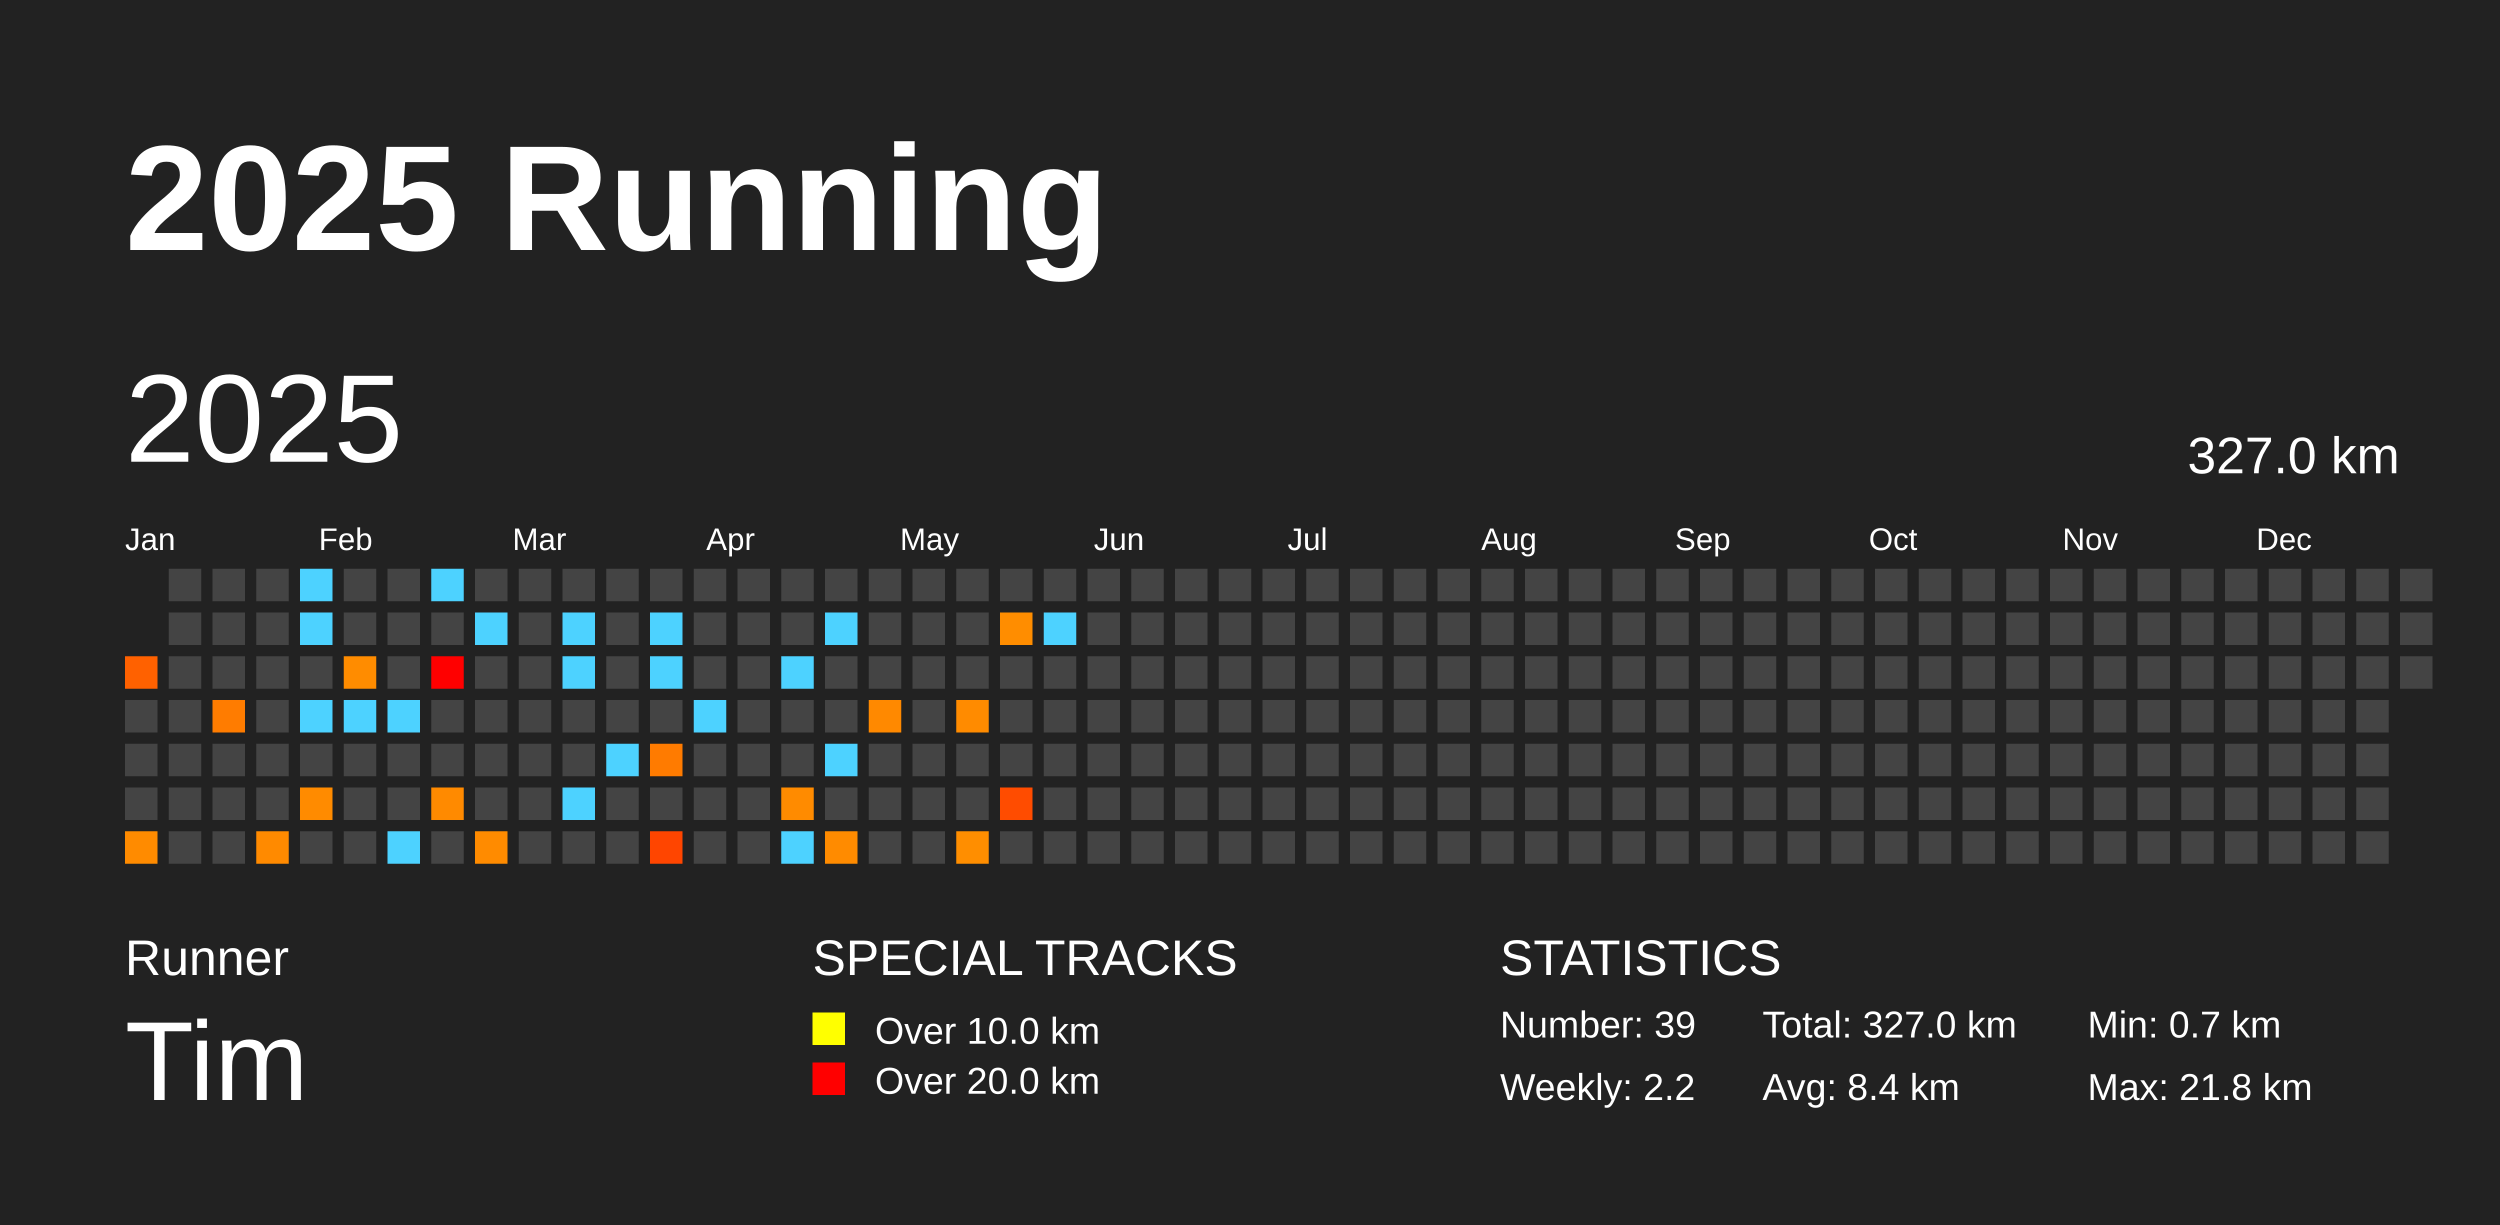
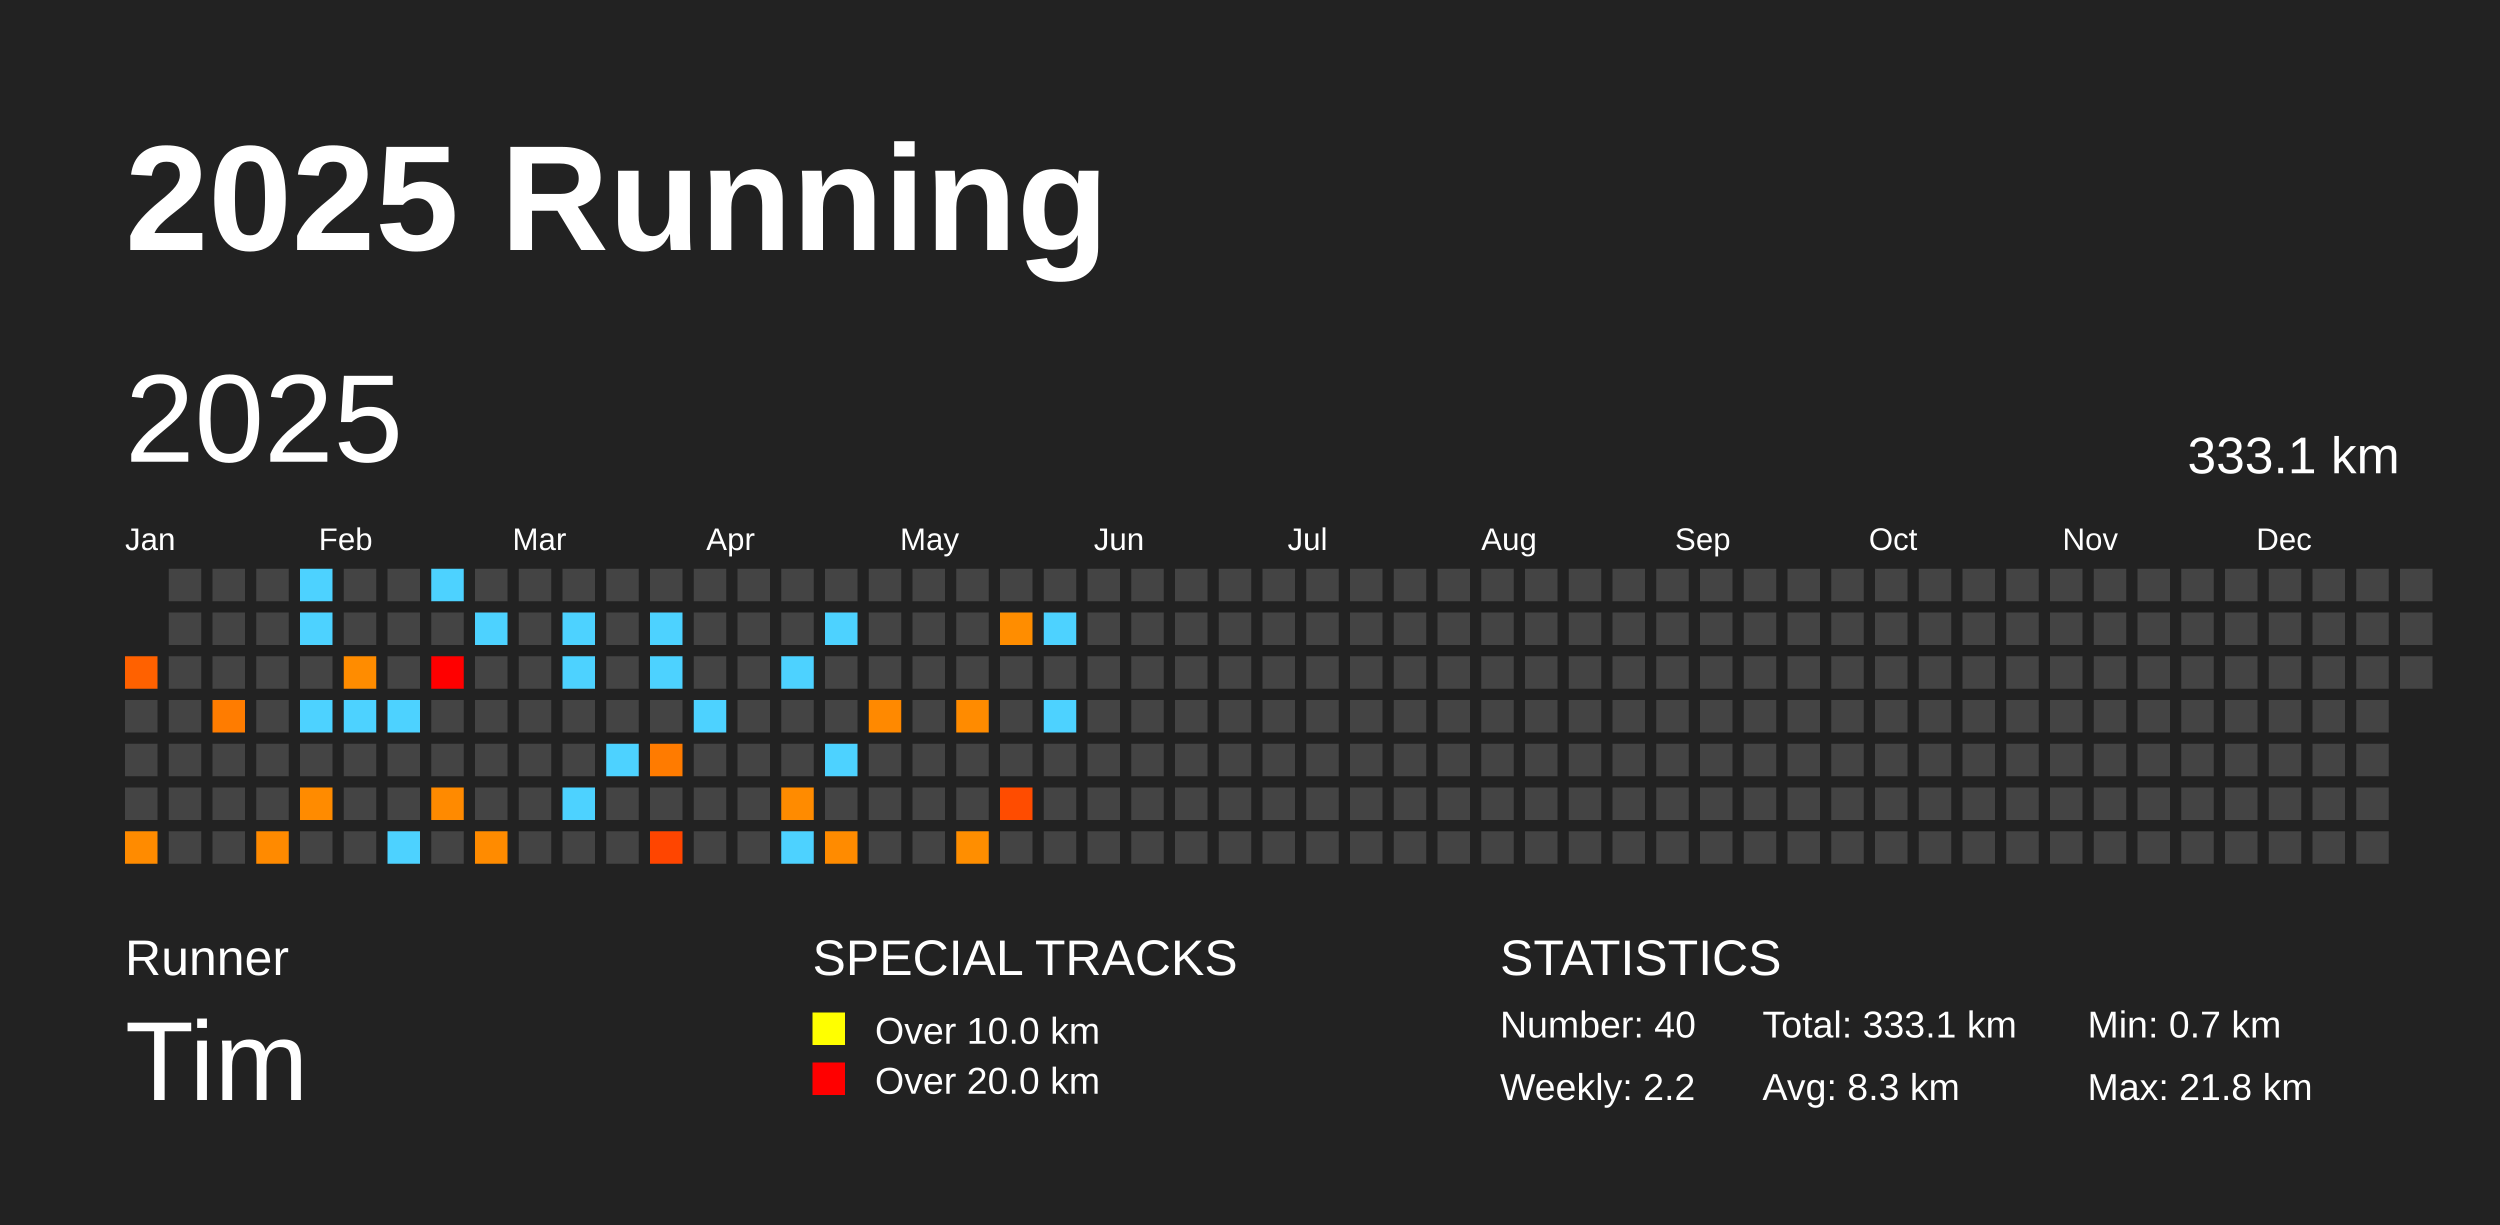
<svg xmlns="http://www.w3.org/2000/svg" baseProfile="full" height="98mm" version="1.1" viewBox="0,0,200,98" width="200mm">
  <defs />
  <rect fill="#222222" height="98" width="200" x="0" y="0" />
  <text fill="#FFFFFF" style="font-size:12px; font-family:Arial; font-weight:bold;" x="10" y="20">2025 Running</text>
  <text fill="#FFFFFF" style="font-size:4px; font-family:Arial" x="10" y="78">Runner</text>
  <text fill="#FFFFFF" style="font-size:9px; font-family:Arial" x="10" y="88">Tim</text>
  <text fill="#FFFFFF" style="font-size:4px; font-family:Arial" x="65" y="78">SPECIAL TRACKS</text>
  <rect fill="yellow" height="2.6" width="2.6" x="65" y="81" />
  <text fill="#FFFFFF" style="font-size:3px; font-family:Arial" x="70" y="83.5">Over 10.0 km</text>
  <rect fill="red" height="2.6" width="2.6" x="65" y="85" />
  <text fill="#FFFFFF" style="font-size:3px; font-family:Arial" x="70" y="87.5">Over 20.0 km</text>
  <text fill="#FFFFFF" style="font-size:4px; font-family:Arial" x="120" y="78">STATISTICS</text>
-   <text fill="#FFFFFF" style="font-size:3px; font-family:Arial" x="120" y="83">Number: 39</text>
+   <text fill="#FFFFFF" style="font-size:3px; font-family:Arial" x="120" y="83">Number: 40</text>
  <text fill="#FFFFFF" style="font-size:3px; font-family:Arial" x="120" y="88">Weekly: 2.2</text>
-   <text fill="#FFFFFF" style="font-size:3px; font-family:Arial" x="141" y="83">Total: 327.0 km</text>
-   <text fill="#FFFFFF" style="font-size:3px; font-family:Arial" x="141" y="88">Avg: 8.4 km</text>
+   <text fill="#FFFFFF" style="font-size:3px; font-family:Arial" x="141" y="83">Total: 333.1 km</text>
+   <text fill="#FFFFFF" style="font-size:3px; font-family:Arial" x="141" y="88">Avg: 8.3 km</text>
  <text fill="#FFFFFF" style="font-size:3px; font-family:Arial" x="167" y="83">Min: 0.7 km</text>
  <text fill="#FFFFFF" style="font-size:3px; font-family:Arial" x="167" y="88">Max: 21.8 km</text>
  <text dominant-baseline="hanging" fill="#FFFFFF" style="font-size:10.0px; font-family:Arial;" x="10" y="30">2025</text>
-   <text dominant-baseline="hanging" fill="#FFFFFF" style="font-size:4.125px; font-family:Arial;" x="175" y="35">327.0 km</text>
+   <text dominant-baseline="hanging" fill="#FFFFFF" style="font-size:4.125px; font-family:Arial;" x="175" y="35">333.1 km</text>
  <text fill="#FFFFFF" style="font-size:2.5px; font-family:Arial" x="10.0" y="44">Jan</text>
  <text fill="#FFFFFF" style="font-size:2.5px; font-family:Arial" x="25.5" y="44">Feb</text>
  <text fill="#FFFFFF" style="font-size:2.5px; font-family:Arial" x="41.0" y="44">Mar</text>
  <text fill="#FFFFFF" style="font-size:2.5px; font-family:Arial" x="56.5" y="44">Apr</text>
  <text fill="#FFFFFF" style="font-size:2.5px; font-family:Arial" x="72.0" y="44">May</text>
  <text fill="#FFFFFF" style="font-size:2.5px; font-family:Arial" x="87.5" y="44">Jun</text>
  <text fill="#FFFFFF" style="font-size:2.5px; font-family:Arial" x="103.0" y="44">Jul</text>
  <text fill="#FFFFFF" style="font-size:2.5px; font-family:Arial" x="118.5" y="44">Aug</text>
  <text fill="#FFFFFF" style="font-size:2.5px; font-family:Arial" x="134.0" y="44">Sep</text>
  <text fill="#FFFFFF" style="font-size:2.5px; font-family:Arial" x="149.5" y="44">Oct</text>
  <text fill="#FFFFFF" style="font-size:2.5px; font-family:Arial" x="165.0" y="44">Nov</text>
  <text fill="#FFFFFF" style="font-size:2.5px; font-family:Arial" x="180.5" y="44">Dec</text>
  <rect fill="#ff6100" height="2.6" width="2.6" x="10.0" y="52.5" />
  <rect fill="#444444" height="2.6" width="2.6" x="10.0" y="56.0" />
  <rect fill="#444444" height="2.6" width="2.6" x="10.0" y="59.5" />
  <rect fill="#444444" height="2.6" width="2.6" x="10.0" y="63.0" />
  <rect fill="#ff8b00" height="2.6" width="2.6" x="10.0" y="66.5" />
  <rect fill="#444444" height="2.6" width="2.6" x="13.5" y="45.5" />
  <rect fill="#444444" height="2.6" width="2.6" x="13.5" y="49.0" />
  <rect fill="#444444" height="2.6" width="2.6" x="13.5" y="52.5" />
  <rect fill="#444444" height="2.6" width="2.6" x="13.5" y="56.0" />
  <rect fill="#444444" height="2.6" width="2.6" x="13.5" y="59.5" />
  <rect fill="#444444" height="2.6" width="2.6" x="13.5" y="63.0" />
  <rect fill="#444444" height="2.6" width="2.6" x="13.5" y="66.5" />
  <rect fill="#444444" height="2.6" width="2.6" x="17.0" y="45.5" />
  <rect fill="#444444" height="2.6" width="2.6" x="17.0" y="49.0" />
  <rect fill="#444444" height="2.6" width="2.6" x="17.0" y="52.5" />
  <rect fill="#ff7c00" height="2.6" width="2.6" x="17.0" y="56.0" />
  <rect fill="#444444" height="2.6" width="2.6" x="17.0" y="59.5" />
  <rect fill="#444444" height="2.6" width="2.6" x="17.0" y="63.0" />
  <rect fill="#444444" height="2.6" width="2.6" x="17.0" y="66.5" />
  <rect fill="#444444" height="2.6" width="2.6" x="20.5" y="45.5" />
  <rect fill="#444444" height="2.6" width="2.6" x="20.5" y="49.0" />
  <rect fill="#444444" height="2.6" width="2.6" x="20.5" y="52.5" />
  <rect fill="#444444" height="2.6" width="2.6" x="20.5" y="56.0" />
  <rect fill="#444444" height="2.6" width="2.6" x="20.5" y="59.5" />
  <rect fill="#444444" height="2.6" width="2.6" x="20.5" y="63.0" />
  <rect fill="#ff8a00" height="2.6" width="2.6" x="20.5" y="66.5" />
  <rect fill="#4dd2ff" height="2.6" width="2.6" x="24.0" y="45.5" />
  <rect fill="#4dd2ff" height="2.6" width="2.6" x="24.0" y="49.0" />
  <rect fill="#444444" height="2.6" width="2.6" x="24.0" y="52.5" />
  <rect fill="#4dd2ff" height="2.6" width="2.6" x="24.0" y="56.0" />
  <rect fill="#444444" height="2.6" width="2.6" x="24.0" y="59.5" />
  <rect fill="#ff8b00" height="2.6" width="2.6" x="24.0" y="63.0" />
  <rect fill="#444444" height="2.6" width="2.6" x="24.0" y="66.5" />
  <rect fill="#444444" height="2.6" width="2.6" x="27.5" y="45.5" />
  <rect fill="#444444" height="2.6" width="2.6" x="27.5" y="49.0" />
  <rect fill="#ff8c00" height="2.6" width="2.6" x="27.5" y="52.5" />
  <rect fill="#4dd2ff" height="2.6" width="2.6" x="27.5" y="56.0" />
  <rect fill="#444444" height="2.6" width="2.6" x="27.5" y="59.5" />
  <rect fill="#444444" height="2.6" width="2.6" x="27.5" y="63.0" />
  <rect fill="#444444" height="2.6" width="2.6" x="27.5" y="66.5" />
  <rect fill="#444444" height="2.6" width="2.6" x="31.0" y="45.5" />
  <rect fill="#444444" height="2.6" width="2.6" x="31.0" y="49.0" />
  <rect fill="#444444" height="2.6" width="2.6" x="31.0" y="52.5" />
  <rect fill="#4dd2ff" height="2.6" width="2.6" x="31.0" y="56.0" />
  <rect fill="#444444" height="2.6" width="2.6" x="31.0" y="59.5" />
  <rect fill="#444444" height="2.6" width="2.6" x="31.0" y="63.0" />
  <rect fill="#4dd2ff" height="2.6" width="2.6" x="31.0" y="66.5" />
  <rect fill="#4dd2ff" height="2.6" width="2.6" x="34.5" y="45.5" />
  <rect fill="#444444" height="2.6" width="2.6" x="34.5" y="49.0" />
  <rect fill="red" height="2.6" width="2.6" x="34.5" y="52.5" />
  <rect fill="#444444" height="2.6" width="2.6" x="34.5" y="56.0" />
  <rect fill="#444444" height="2.6" width="2.6" x="34.5" y="59.5" />
  <rect fill="#ff8a00" height="2.6" width="2.6" x="34.5" y="63.0" />
  <rect fill="#444444" height="2.6" width="2.6" x="34.5" y="66.5" />
  <rect fill="#444444" height="2.6" width="2.6" x="38.0" y="45.5" />
  <rect fill="#4dd2ff" height="2.6" width="2.6" x="38.0" y="49.0" />
  <rect fill="#444444" height="2.6" width="2.6" x="38.0" y="52.5" />
  <rect fill="#444444" height="2.6" width="2.6" x="38.0" y="56.0" />
  <rect fill="#444444" height="2.6" width="2.6" x="38.0" y="59.5" />
  <rect fill="#444444" height="2.6" width="2.6" x="38.0" y="63.0" />
  <rect fill="#ff8b00" height="2.6" width="2.6" x="38.0" y="66.5" />
  <rect fill="#444444" height="2.6" width="2.6" x="41.5" y="45.5" />
  <rect fill="#444444" height="2.6" width="2.6" x="41.5" y="49.0" />
  <rect fill="#444444" height="2.6" width="2.6" x="41.5" y="52.5" />
  <rect fill="#444444" height="2.6" width="2.6" x="41.5" y="56.0" />
  <rect fill="#444444" height="2.6" width="2.6" x="41.5" y="59.5" />
  <rect fill="#444444" height="2.6" width="2.6" x="41.5" y="63.0" />
  <rect fill="#444444" height="2.6" width="2.6" x="41.5" y="66.5" />
  <rect fill="#444444" height="2.6" width="2.6" x="45.0" y="45.5" />
  <rect fill="#4dd2ff" height="2.6" width="2.6" x="45.0" y="49.0" />
  <rect fill="#4dd2ff" height="2.6" width="2.6" x="45.0" y="52.5" />
  <rect fill="#444444" height="2.6" width="2.6" x="45.0" y="56.0" />
  <rect fill="#444444" height="2.6" width="2.6" x="45.0" y="59.5" />
  <rect fill="#4dd2ff" height="2.6" width="2.6" x="45.0" y="63.0" />
  <rect fill="#444444" height="2.6" width="2.6" x="45.0" y="66.5" />
  <rect fill="#444444" height="2.6" width="2.6" x="48.5" y="45.5" />
  <rect fill="#444444" height="2.6" width="2.6" x="48.5" y="49.0" />
  <rect fill="#444444" height="2.6" width="2.6" x="48.5" y="52.5" />
  <rect fill="#444444" height="2.6" width="2.6" x="48.5" y="56.0" />
  <rect fill="#4dd2ff" height="2.6" width="2.6" x="48.5" y="59.5" />
  <rect fill="#444444" height="2.6" width="2.6" x="48.5" y="63.0" />
  <rect fill="#444444" height="2.6" width="2.6" x="48.5" y="66.5" />
  <rect fill="#444444" height="2.6" width="2.6" x="52.0" y="45.5" />
  <rect fill="#4dd2ff" height="2.6" width="2.6" x="52.0" y="49.0" />
  <rect fill="#4dd2ff" height="2.6" width="2.6" x="52.0" y="52.5" />
  <rect fill="#444444" height="2.6" width="2.6" x="52.0" y="56.0" />
  <rect fill="#ff7b00" height="2.6" width="2.6" x="52.0" y="59.5" />
  <rect fill="#444444" height="2.6" width="2.6" x="52.0" y="63.0" />
  <rect fill="#ff4500" height="2.6" width="2.6" x="52.0" y="66.5" />
  <rect fill="#444444" height="2.6" width="2.6" x="55.5" y="45.5" />
  <rect fill="#444444" height="2.6" width="2.6" x="55.5" y="49.0" />
  <rect fill="#444444" height="2.6" width="2.6" x="55.5" y="52.5" />
  <rect fill="#4dd2ff" height="2.6" width="2.6" x="55.5" y="56.0" />
  <rect fill="#444444" height="2.6" width="2.6" x="55.5" y="59.5" />
  <rect fill="#444444" height="2.6" width="2.6" x="55.5" y="63.0" />
  <rect fill="#444444" height="2.6" width="2.6" x="55.5" y="66.5" />
  <rect fill="#444444" height="2.6" width="2.6" x="59.0" y="45.5" />
  <rect fill="#444444" height="2.6" width="2.6" x="59.0" y="49.0" />
  <rect fill="#444444" height="2.6" width="2.6" x="59.0" y="52.5" />
  <rect fill="#444444" height="2.6" width="2.6" x="59.0" y="56.0" />
  <rect fill="#444444" height="2.6" width="2.6" x="59.0" y="59.5" />
  <rect fill="#444444" height="2.6" width="2.6" x="59.0" y="63.0" />
  <rect fill="#444444" height="2.6" width="2.6" x="59.0" y="66.5" />
  <rect fill="#444444" height="2.6" width="2.6" x="62.5" y="45.5" />
  <rect fill="#444444" height="2.6" width="2.6" x="62.5" y="49.0" />
  <rect fill="#4dd2ff" height="2.6" width="2.6" x="62.5" y="52.5" />
  <rect fill="#444444" height="2.6" width="2.6" x="62.5" y="56.0" />
  <rect fill="#444444" height="2.6" width="2.6" x="62.5" y="59.5" />
  <rect fill="#ff8b00" height="2.6" width="2.6" x="62.5" y="63.0" />
  <rect fill="#4dd2ff" height="2.6" width="2.6" x="62.5" y="66.5" />
  <rect fill="#444444" height="2.6" width="2.6" x="66.0" y="45.5" />
  <rect fill="#4dd2ff" height="2.6" width="2.6" x="66.0" y="49.0" />
  <rect fill="#444444" height="2.6" width="2.6" x="66.0" y="52.5" />
  <rect fill="#444444" height="2.6" width="2.6" x="66.0" y="56.0" />
  <rect fill="#4dd2ff" height="2.6" width="2.6" x="66.0" y="59.5" />
  <rect fill="#444444" height="2.6" width="2.6" x="66.0" y="63.0" />
  <rect fill="#ff8b00" height="2.6" width="2.6" x="66.0" y="66.5" />
  <rect fill="#444444" height="2.6" width="2.6" x="69.5" y="45.5" />
  <rect fill="#444444" height="2.6" width="2.6" x="69.5" y="49.0" />
  <rect fill="#444444" height="2.6" width="2.6" x="69.5" y="52.5" />
  <rect fill="#ff8900" height="2.6" width="2.6" x="69.5" y="56.0" />
  <rect fill="#444444" height="2.6" width="2.6" x="69.5" y="59.5" />
  <rect fill="#444444" height="2.6" width="2.6" x="69.5" y="63.0" />
  <rect fill="#444444" height="2.6" width="2.6" x="69.5" y="66.5" />
  <rect fill="#444444" height="2.6" width="2.6" x="73.0" y="45.5" />
  <rect fill="#444444" height="2.6" width="2.6" x="73.0" y="49.0" />
  <rect fill="#444444" height="2.6" width="2.6" x="73.0" y="52.5" />
  <rect fill="#444444" height="2.6" width="2.6" x="73.0" y="56.0" />
  <rect fill="#444444" height="2.6" width="2.6" x="73.0" y="59.5" />
  <rect fill="#444444" height="2.6" width="2.6" x="73.0" y="63.0" />
  <rect fill="#444444" height="2.6" width="2.6" x="73.0" y="66.5" />
  <rect fill="#444444" height="2.6" width="2.6" x="76.5" y="45.5" />
  <rect fill="#444444" height="2.6" width="2.6" x="76.5" y="49.0" />
  <rect fill="#444444" height="2.6" width="2.6" x="76.5" y="52.5" />
  <rect fill="#ff8b00" height="2.6" width="2.6" x="76.5" y="56.0" />
  <rect fill="#444444" height="2.6" width="2.6" x="76.5" y="59.5" />
  <rect fill="#444444" height="2.6" width="2.6" x="76.5" y="63.0" />
  <rect fill="#ff8e00" height="2.6" width="2.6" x="76.5" y="66.5" />
  <rect fill="#444444" height="2.6" width="2.6" x="80.0" y="45.5" />
  <rect fill="#ff8d00" height="2.6" width="2.6" x="80.0" y="49.0" />
  <rect fill="#444444" height="2.6" width="2.6" x="80.0" y="52.5" />
  <rect fill="#444444" height="2.6" width="2.6" x="80.0" y="56.0" />
  <rect fill="#444444" height="2.6" width="2.6" x="80.0" y="59.5" />
  <rect fill="#ff4c00" height="2.6" width="2.6" x="80.0" y="63.0" />
  <rect fill="#444444" height="2.6" width="2.6" x="80.0" y="66.5" />
  <rect fill="#444444" height="2.6" width="2.6" x="83.5" y="45.5" />
  <rect fill="#4dd2ff" height="2.6" width="2.6" x="83.5" y="49.0" />
  <rect fill="#444444" height="2.6" width="2.6" x="83.5" y="52.5" />
-   <rect fill="#444444" height="2.6" width="2.6" x="83.5" y="56.0" />
+   <rect fill="#4dd2ff" height="2.6" width="2.6" x="83.5" y="56.0" />
  <rect fill="#444444" height="2.6" width="2.6" x="83.5" y="59.5" />
  <rect fill="#444444" height="2.6" width="2.6" x="83.5" y="63.0" />
  <rect fill="#444444" height="2.6" width="2.6" x="83.5" y="66.5" />
  <rect fill="#444444" height="2.6" width="2.6" x="87.0" y="45.5" />
  <rect fill="#444444" height="2.6" width="2.6" x="87.0" y="49.0" />
  <rect fill="#444444" height="2.6" width="2.6" x="87.0" y="52.5" />
  <rect fill="#444444" height="2.6" width="2.6" x="87.0" y="56.0" />
  <rect fill="#444444" height="2.6" width="2.6" x="87.0" y="59.5" />
  <rect fill="#444444" height="2.6" width="2.6" x="87.0" y="63.0" />
  <rect fill="#444444" height="2.6" width="2.6" x="87.0" y="66.5" />
  <rect fill="#444444" height="2.6" width="2.6" x="90.5" y="45.5" />
  <rect fill="#444444" height="2.6" width="2.6" x="90.5" y="49.0" />
  <rect fill="#444444" height="2.6" width="2.6" x="90.5" y="52.5" />
  <rect fill="#444444" height="2.6" width="2.6" x="90.5" y="56.0" />
  <rect fill="#444444" height="2.6" width="2.6" x="90.5" y="59.5" />
  <rect fill="#444444" height="2.6" width="2.6" x="90.5" y="63.0" />
  <rect fill="#444444" height="2.6" width="2.6" x="90.5" y="66.5" />
  <rect fill="#444444" height="2.6" width="2.6" x="94.0" y="45.5" />
  <rect fill="#444444" height="2.6" width="2.6" x="94.0" y="49.0" />
  <rect fill="#444444" height="2.6" width="2.6" x="94.0" y="52.5" />
  <rect fill="#444444" height="2.6" width="2.6" x="94.0" y="56.0" />
  <rect fill="#444444" height="2.6" width="2.6" x="94.0" y="59.5" />
  <rect fill="#444444" height="2.6" width="2.6" x="94.0" y="63.0" />
  <rect fill="#444444" height="2.6" width="2.6" x="94.0" y="66.5" />
  <rect fill="#444444" height="2.6" width="2.6" x="97.5" y="45.5" />
  <rect fill="#444444" height="2.6" width="2.6" x="97.5" y="49.0" />
  <rect fill="#444444" height="2.6" width="2.6" x="97.5" y="52.5" />
  <rect fill="#444444" height="2.6" width="2.6" x="97.5" y="56.0" />
  <rect fill="#444444" height="2.6" width="2.6" x="97.5" y="59.5" />
  <rect fill="#444444" height="2.6" width="2.6" x="97.5" y="63.0" />
  <rect fill="#444444" height="2.6" width="2.6" x="97.5" y="66.5" />
  <rect fill="#444444" height="2.6" width="2.6" x="101.0" y="45.5" />
  <rect fill="#444444" height="2.6" width="2.6" x="101.0" y="49.0" />
  <rect fill="#444444" height="2.6" width="2.6" x="101.0" y="52.5" />
  <rect fill="#444444" height="2.6" width="2.6" x="101.0" y="56.0" />
  <rect fill="#444444" height="2.6" width="2.6" x="101.0" y="59.5" />
  <rect fill="#444444" height="2.6" width="2.6" x="101.0" y="63.0" />
  <rect fill="#444444" height="2.6" width="2.6" x="101.0" y="66.5" />
  <rect fill="#444444" height="2.6" width="2.6" x="104.5" y="45.5" />
  <rect fill="#444444" height="2.6" width="2.6" x="104.5" y="49.0" />
  <rect fill="#444444" height="2.6" width="2.6" x="104.5" y="52.5" />
  <rect fill="#444444" height="2.6" width="2.6" x="104.5" y="56.0" />
  <rect fill="#444444" height="2.6" width="2.6" x="104.5" y="59.5" />
  <rect fill="#444444" height="2.6" width="2.6" x="104.5" y="63.0" />
  <rect fill="#444444" height="2.6" width="2.6" x="104.5" y="66.5" />
  <rect fill="#444444" height="2.6" width="2.6" x="108.0" y="45.5" />
  <rect fill="#444444" height="2.6" width="2.6" x="108.0" y="49.0" />
  <rect fill="#444444" height="2.6" width="2.6" x="108.0" y="52.5" />
  <rect fill="#444444" height="2.6" width="2.6" x="108.0" y="56.0" />
  <rect fill="#444444" height="2.6" width="2.6" x="108.0" y="59.5" />
  <rect fill="#444444" height="2.6" width="2.6" x="108.0" y="63.0" />
  <rect fill="#444444" height="2.6" width="2.6" x="108.0" y="66.5" />
  <rect fill="#444444" height="2.6" width="2.6" x="111.5" y="45.5" />
  <rect fill="#444444" height="2.6" width="2.6" x="111.5" y="49.0" />
  <rect fill="#444444" height="2.6" width="2.6" x="111.5" y="52.5" />
  <rect fill="#444444" height="2.6" width="2.6" x="111.5" y="56.0" />
  <rect fill="#444444" height="2.6" width="2.6" x="111.5" y="59.5" />
  <rect fill="#444444" height="2.6" width="2.6" x="111.5" y="63.0" />
  <rect fill="#444444" height="2.6" width="2.6" x="111.5" y="66.5" />
  <rect fill="#444444" height="2.6" width="2.6" x="115.0" y="45.5" />
  <rect fill="#444444" height="2.6" width="2.6" x="115.0" y="49.0" />
  <rect fill="#444444" height="2.6" width="2.6" x="115.0" y="52.5" />
  <rect fill="#444444" height="2.6" width="2.6" x="115.0" y="56.0" />
  <rect fill="#444444" height="2.6" width="2.6" x="115.0" y="59.5" />
  <rect fill="#444444" height="2.6" width="2.6" x="115.0" y="63.0" />
  <rect fill="#444444" height="2.6" width="2.6" x="115.0" y="66.5" />
  <rect fill="#444444" height="2.6" width="2.6" x="118.5" y="45.5" />
  <rect fill="#444444" height="2.6" width="2.6" x="118.5" y="49.0" />
  <rect fill="#444444" height="2.6" width="2.6" x="118.5" y="52.5" />
  <rect fill="#444444" height="2.6" width="2.6" x="118.5" y="56.0" />
  <rect fill="#444444" height="2.6" width="2.6" x="118.5" y="59.5" />
  <rect fill="#444444" height="2.6" width="2.6" x="118.5" y="63.0" />
  <rect fill="#444444" height="2.6" width="2.6" x="118.5" y="66.5" />
  <rect fill="#444444" height="2.6" width="2.6" x="122.0" y="45.5" />
  <rect fill="#444444" height="2.6" width="2.6" x="122.0" y="49.0" />
  <rect fill="#444444" height="2.6" width="2.6" x="122.0" y="52.5" />
  <rect fill="#444444" height="2.6" width="2.6" x="122.0" y="56.0" />
  <rect fill="#444444" height="2.6" width="2.6" x="122.0" y="59.5" />
  <rect fill="#444444" height="2.6" width="2.6" x="122.0" y="63.0" />
  <rect fill="#444444" height="2.6" width="2.6" x="122.0" y="66.5" />
  <rect fill="#444444" height="2.6" width="2.6" x="125.5" y="45.5" />
  <rect fill="#444444" height="2.6" width="2.6" x="125.5" y="49.0" />
  <rect fill="#444444" height="2.6" width="2.6" x="125.5" y="52.5" />
  <rect fill="#444444" height="2.6" width="2.6" x="125.5" y="56.0" />
  <rect fill="#444444" height="2.6" width="2.6" x="125.5" y="59.5" />
  <rect fill="#444444" height="2.6" width="2.6" x="125.5" y="63.0" />
  <rect fill="#444444" height="2.6" width="2.6" x="125.5" y="66.5" />
  <rect fill="#444444" height="2.6" width="2.6" x="129.0" y="45.5" />
  <rect fill="#444444" height="2.6" width="2.6" x="129.0" y="49.0" />
  <rect fill="#444444" height="2.6" width="2.6" x="129.0" y="52.5" />
  <rect fill="#444444" height="2.6" width="2.6" x="129.0" y="56.0" />
  <rect fill="#444444" height="2.6" width="2.6" x="129.0" y="59.5" />
  <rect fill="#444444" height="2.6" width="2.6" x="129.0" y="63.0" />
  <rect fill="#444444" height="2.6" width="2.6" x="129.0" y="66.5" />
  <rect fill="#444444" height="2.6" width="2.6" x="132.5" y="45.5" />
  <rect fill="#444444" height="2.6" width="2.6" x="132.5" y="49.0" />
  <rect fill="#444444" height="2.6" width="2.6" x="132.5" y="52.5" />
  <rect fill="#444444" height="2.6" width="2.6" x="132.5" y="56.0" />
  <rect fill="#444444" height="2.6" width="2.6" x="132.5" y="59.5" />
  <rect fill="#444444" height="2.6" width="2.6" x="132.5" y="63.0" />
  <rect fill="#444444" height="2.6" width="2.6" x="132.5" y="66.5" />
  <rect fill="#444444" height="2.6" width="2.6" x="136.0" y="45.5" />
  <rect fill="#444444" height="2.6" width="2.6" x="136.0" y="49.0" />
  <rect fill="#444444" height="2.6" width="2.6" x="136.0" y="52.5" />
  <rect fill="#444444" height="2.6" width="2.6" x="136.0" y="56.0" />
  <rect fill="#444444" height="2.6" width="2.6" x="136.0" y="59.5" />
  <rect fill="#444444" height="2.6" width="2.6" x="136.0" y="63.0" />
  <rect fill="#444444" height="2.6" width="2.6" x="136.0" y="66.5" />
  <rect fill="#444444" height="2.6" width="2.6" x="139.5" y="45.5" />
  <rect fill="#444444" height="2.6" width="2.6" x="139.5" y="49.0" />
  <rect fill="#444444" height="2.6" width="2.6" x="139.5" y="52.5" />
  <rect fill="#444444" height="2.6" width="2.6" x="139.5" y="56.0" />
  <rect fill="#444444" height="2.6" width="2.6" x="139.5" y="59.5" />
  <rect fill="#444444" height="2.6" width="2.6" x="139.5" y="63.0" />
  <rect fill="#444444" height="2.6" width="2.6" x="139.5" y="66.5" />
  <rect fill="#444444" height="2.6" width="2.6" x="143.0" y="45.5" />
  <rect fill="#444444" height="2.6" width="2.6" x="143.0" y="49.0" />
  <rect fill="#444444" height="2.6" width="2.6" x="143.0" y="52.5" />
  <rect fill="#444444" height="2.6" width="2.6" x="143.0" y="56.0" />
  <rect fill="#444444" height="2.6" width="2.6" x="143.0" y="59.5" />
  <rect fill="#444444" height="2.6" width="2.6" x="143.0" y="63.0" />
  <rect fill="#444444" height="2.6" width="2.6" x="143.0" y="66.5" />
  <rect fill="#444444" height="2.6" width="2.6" x="146.5" y="45.5" />
  <rect fill="#444444" height="2.6" width="2.6" x="146.5" y="49.0" />
  <rect fill="#444444" height="2.6" width="2.6" x="146.5" y="52.5" />
  <rect fill="#444444" height="2.6" width="2.6" x="146.5" y="56.0" />
  <rect fill="#444444" height="2.6" width="2.6" x="146.5" y="59.5" />
  <rect fill="#444444" height="2.6" width="2.6" x="146.5" y="63.0" />
  <rect fill="#444444" height="2.6" width="2.6" x="146.5" y="66.5" />
  <rect fill="#444444" height="2.6" width="2.6" x="150.0" y="45.5" />
  <rect fill="#444444" height="2.6" width="2.6" x="150.0" y="49.0" />
  <rect fill="#444444" height="2.6" width="2.6" x="150.0" y="52.5" />
  <rect fill="#444444" height="2.6" width="2.6" x="150.0" y="56.0" />
  <rect fill="#444444" height="2.6" width="2.6" x="150.0" y="59.5" />
  <rect fill="#444444" height="2.6" width="2.6" x="150.0" y="63.0" />
  <rect fill="#444444" height="2.6" width="2.6" x="150.0" y="66.5" />
  <rect fill="#444444" height="2.6" width="2.6" x="153.5" y="45.5" />
  <rect fill="#444444" height="2.6" width="2.6" x="153.5" y="49.0" />
  <rect fill="#444444" height="2.6" width="2.6" x="153.5" y="52.5" />
  <rect fill="#444444" height="2.6" width="2.6" x="153.5" y="56.0" />
  <rect fill="#444444" height="2.6" width="2.6" x="153.5" y="59.5" />
  <rect fill="#444444" height="2.6" width="2.6" x="153.5" y="63.0" />
  <rect fill="#444444" height="2.6" width="2.6" x="153.5" y="66.5" />
  <rect fill="#444444" height="2.6" width="2.6" x="157.0" y="45.5" />
  <rect fill="#444444" height="2.6" width="2.6" x="157.0" y="49.0" />
  <rect fill="#444444" height="2.6" width="2.6" x="157.0" y="52.5" />
  <rect fill="#444444" height="2.6" width="2.6" x="157.0" y="56.0" />
  <rect fill="#444444" height="2.6" width="2.6" x="157.0" y="59.5" />
  <rect fill="#444444" height="2.6" width="2.6" x="157.0" y="63.0" />
  <rect fill="#444444" height="2.6" width="2.6" x="157.0" y="66.5" />
  <rect fill="#444444" height="2.6" width="2.6" x="160.5" y="45.5" />
  <rect fill="#444444" height="2.6" width="2.6" x="160.5" y="49.0" />
  <rect fill="#444444" height="2.6" width="2.6" x="160.5" y="52.5" />
  <rect fill="#444444" height="2.6" width="2.6" x="160.5" y="56.0" />
  <rect fill="#444444" height="2.6" width="2.6" x="160.5" y="59.5" />
  <rect fill="#444444" height="2.6" width="2.6" x="160.5" y="63.0" />
  <rect fill="#444444" height="2.6" width="2.6" x="160.5" y="66.5" />
  <rect fill="#444444" height="2.6" width="2.6" x="164.0" y="45.5" />
  <rect fill="#444444" height="2.6" width="2.6" x="164.0" y="49.0" />
  <rect fill="#444444" height="2.6" width="2.6" x="164.0" y="52.5" />
  <rect fill="#444444" height="2.6" width="2.6" x="164.0" y="56.0" />
  <rect fill="#444444" height="2.6" width="2.6" x="164.0" y="59.5" />
  <rect fill="#444444" height="2.6" width="2.6" x="164.0" y="63.0" />
  <rect fill="#444444" height="2.6" width="2.6" x="164.0" y="66.5" />
  <rect fill="#444444" height="2.6" width="2.6" x="167.5" y="45.5" />
  <rect fill="#444444" height="2.6" width="2.6" x="167.5" y="49.0" />
  <rect fill="#444444" height="2.6" width="2.6" x="167.5" y="52.5" />
  <rect fill="#444444" height="2.6" width="2.6" x="167.5" y="56.0" />
  <rect fill="#444444" height="2.6" width="2.6" x="167.5" y="59.5" />
  <rect fill="#444444" height="2.6" width="2.6" x="167.5" y="63.0" />
  <rect fill="#444444" height="2.6" width="2.6" x="167.5" y="66.5" />
  <rect fill="#444444" height="2.6" width="2.6" x="171.0" y="45.5" />
  <rect fill="#444444" height="2.6" width="2.6" x="171.0" y="49.0" />
  <rect fill="#444444" height="2.6" width="2.6" x="171.0" y="52.5" />
  <rect fill="#444444" height="2.6" width="2.6" x="171.0" y="56.0" />
  <rect fill="#444444" height="2.6" width="2.6" x="171.0" y="59.5" />
  <rect fill="#444444" height="2.6" width="2.6" x="171.0" y="63.0" />
  <rect fill="#444444" height="2.6" width="2.6" x="171.0" y="66.5" />
  <rect fill="#444444" height="2.6" width="2.6" x="174.5" y="45.5" />
  <rect fill="#444444" height="2.6" width="2.6" x="174.5" y="49.0" />
  <rect fill="#444444" height="2.6" width="2.6" x="174.5" y="52.5" />
  <rect fill="#444444" height="2.6" width="2.6" x="174.5" y="56.0" />
  <rect fill="#444444" height="2.6" width="2.6" x="174.5" y="59.5" />
  <rect fill="#444444" height="2.6" width="2.6" x="174.5" y="63.0" />
  <rect fill="#444444" height="2.6" width="2.6" x="174.5" y="66.5" />
  <rect fill="#444444" height="2.6" width="2.6" x="178.0" y="45.5" />
  <rect fill="#444444" height="2.6" width="2.6" x="178.0" y="49.0" />
  <rect fill="#444444" height="2.6" width="2.6" x="178.0" y="52.5" />
  <rect fill="#444444" height="2.6" width="2.6" x="178.0" y="56.0" />
  <rect fill="#444444" height="2.6" width="2.6" x="178.0" y="59.5" />
  <rect fill="#444444" height="2.6" width="2.6" x="178.0" y="63.0" />
  <rect fill="#444444" height="2.6" width="2.6" x="178.0" y="66.5" />
  <rect fill="#444444" height="2.6" width="2.6" x="181.5" y="45.5" />
  <rect fill="#444444" height="2.6" width="2.6" x="181.5" y="49.0" />
  <rect fill="#444444" height="2.6" width="2.6" x="181.5" y="52.5" />
  <rect fill="#444444" height="2.6" width="2.6" x="181.5" y="56.0" />
  <rect fill="#444444" height="2.6" width="2.6" x="181.5" y="59.5" />
  <rect fill="#444444" height="2.6" width="2.6" x="181.5" y="63.0" />
  <rect fill="#444444" height="2.6" width="2.6" x="181.5" y="66.5" />
  <rect fill="#444444" height="2.6" width="2.6" x="185.0" y="45.5" />
  <rect fill="#444444" height="2.6" width="2.6" x="185.0" y="49.0" />
  <rect fill="#444444" height="2.6" width="2.6" x="185.0" y="52.5" />
  <rect fill="#444444" height="2.6" width="2.6" x="185.0" y="56.0" />
  <rect fill="#444444" height="2.6" width="2.6" x="185.0" y="59.5" />
  <rect fill="#444444" height="2.6" width="2.6" x="185.0" y="63.0" />
  <rect fill="#444444" height="2.6" width="2.6" x="185.0" y="66.5" />
  <rect fill="#444444" height="2.6" width="2.6" x="188.5" y="45.5" />
  <rect fill="#444444" height="2.6" width="2.6" x="188.5" y="49.0" />
  <rect fill="#444444" height="2.6" width="2.6" x="188.5" y="52.5" />
  <rect fill="#444444" height="2.6" width="2.6" x="188.5" y="56.0" />
  <rect fill="#444444" height="2.6" width="2.6" x="188.5" y="59.5" />
  <rect fill="#444444" height="2.6" width="2.6" x="188.5" y="63.0" />
  <rect fill="#444444" height="2.6" width="2.6" x="188.5" y="66.5" />
  <rect fill="#444444" height="2.6" width="2.6" x="192.0" y="45.5" />
  <rect fill="#444444" height="2.6" width="2.6" x="192.0" y="49.0" />
  <rect fill="#444444" height="2.6" width="2.6" x="192.0" y="52.5" />
</svg>
